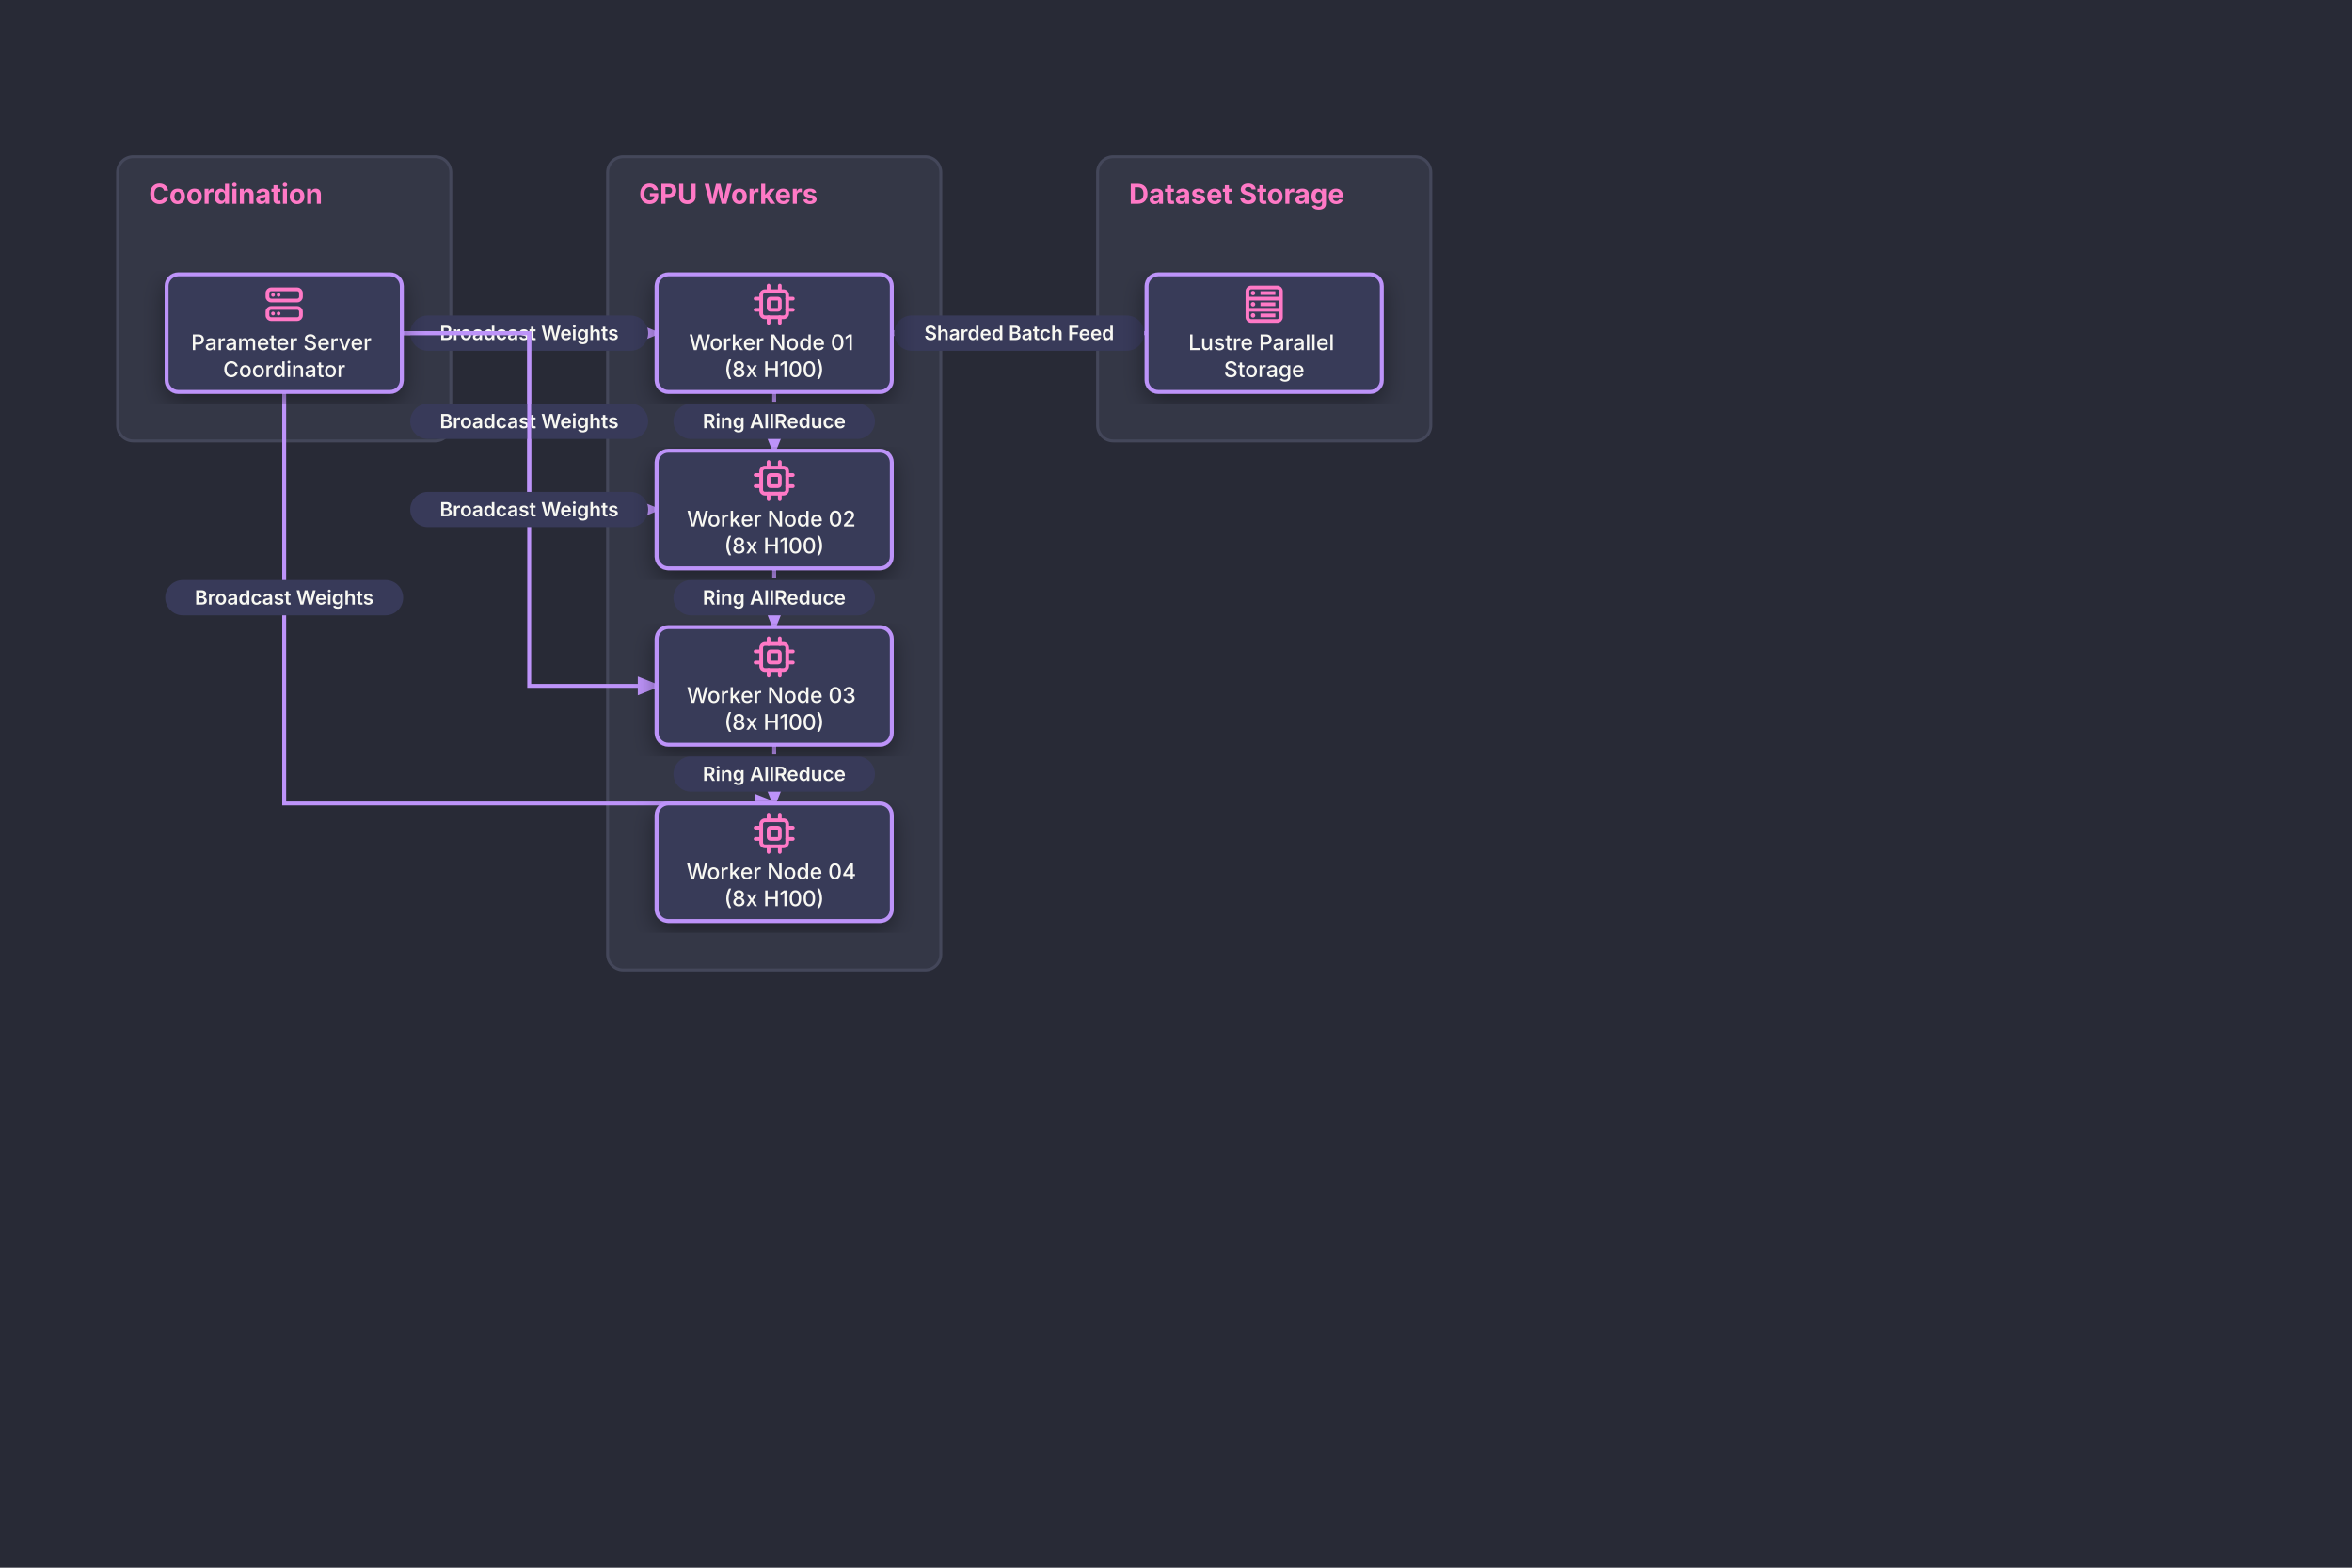
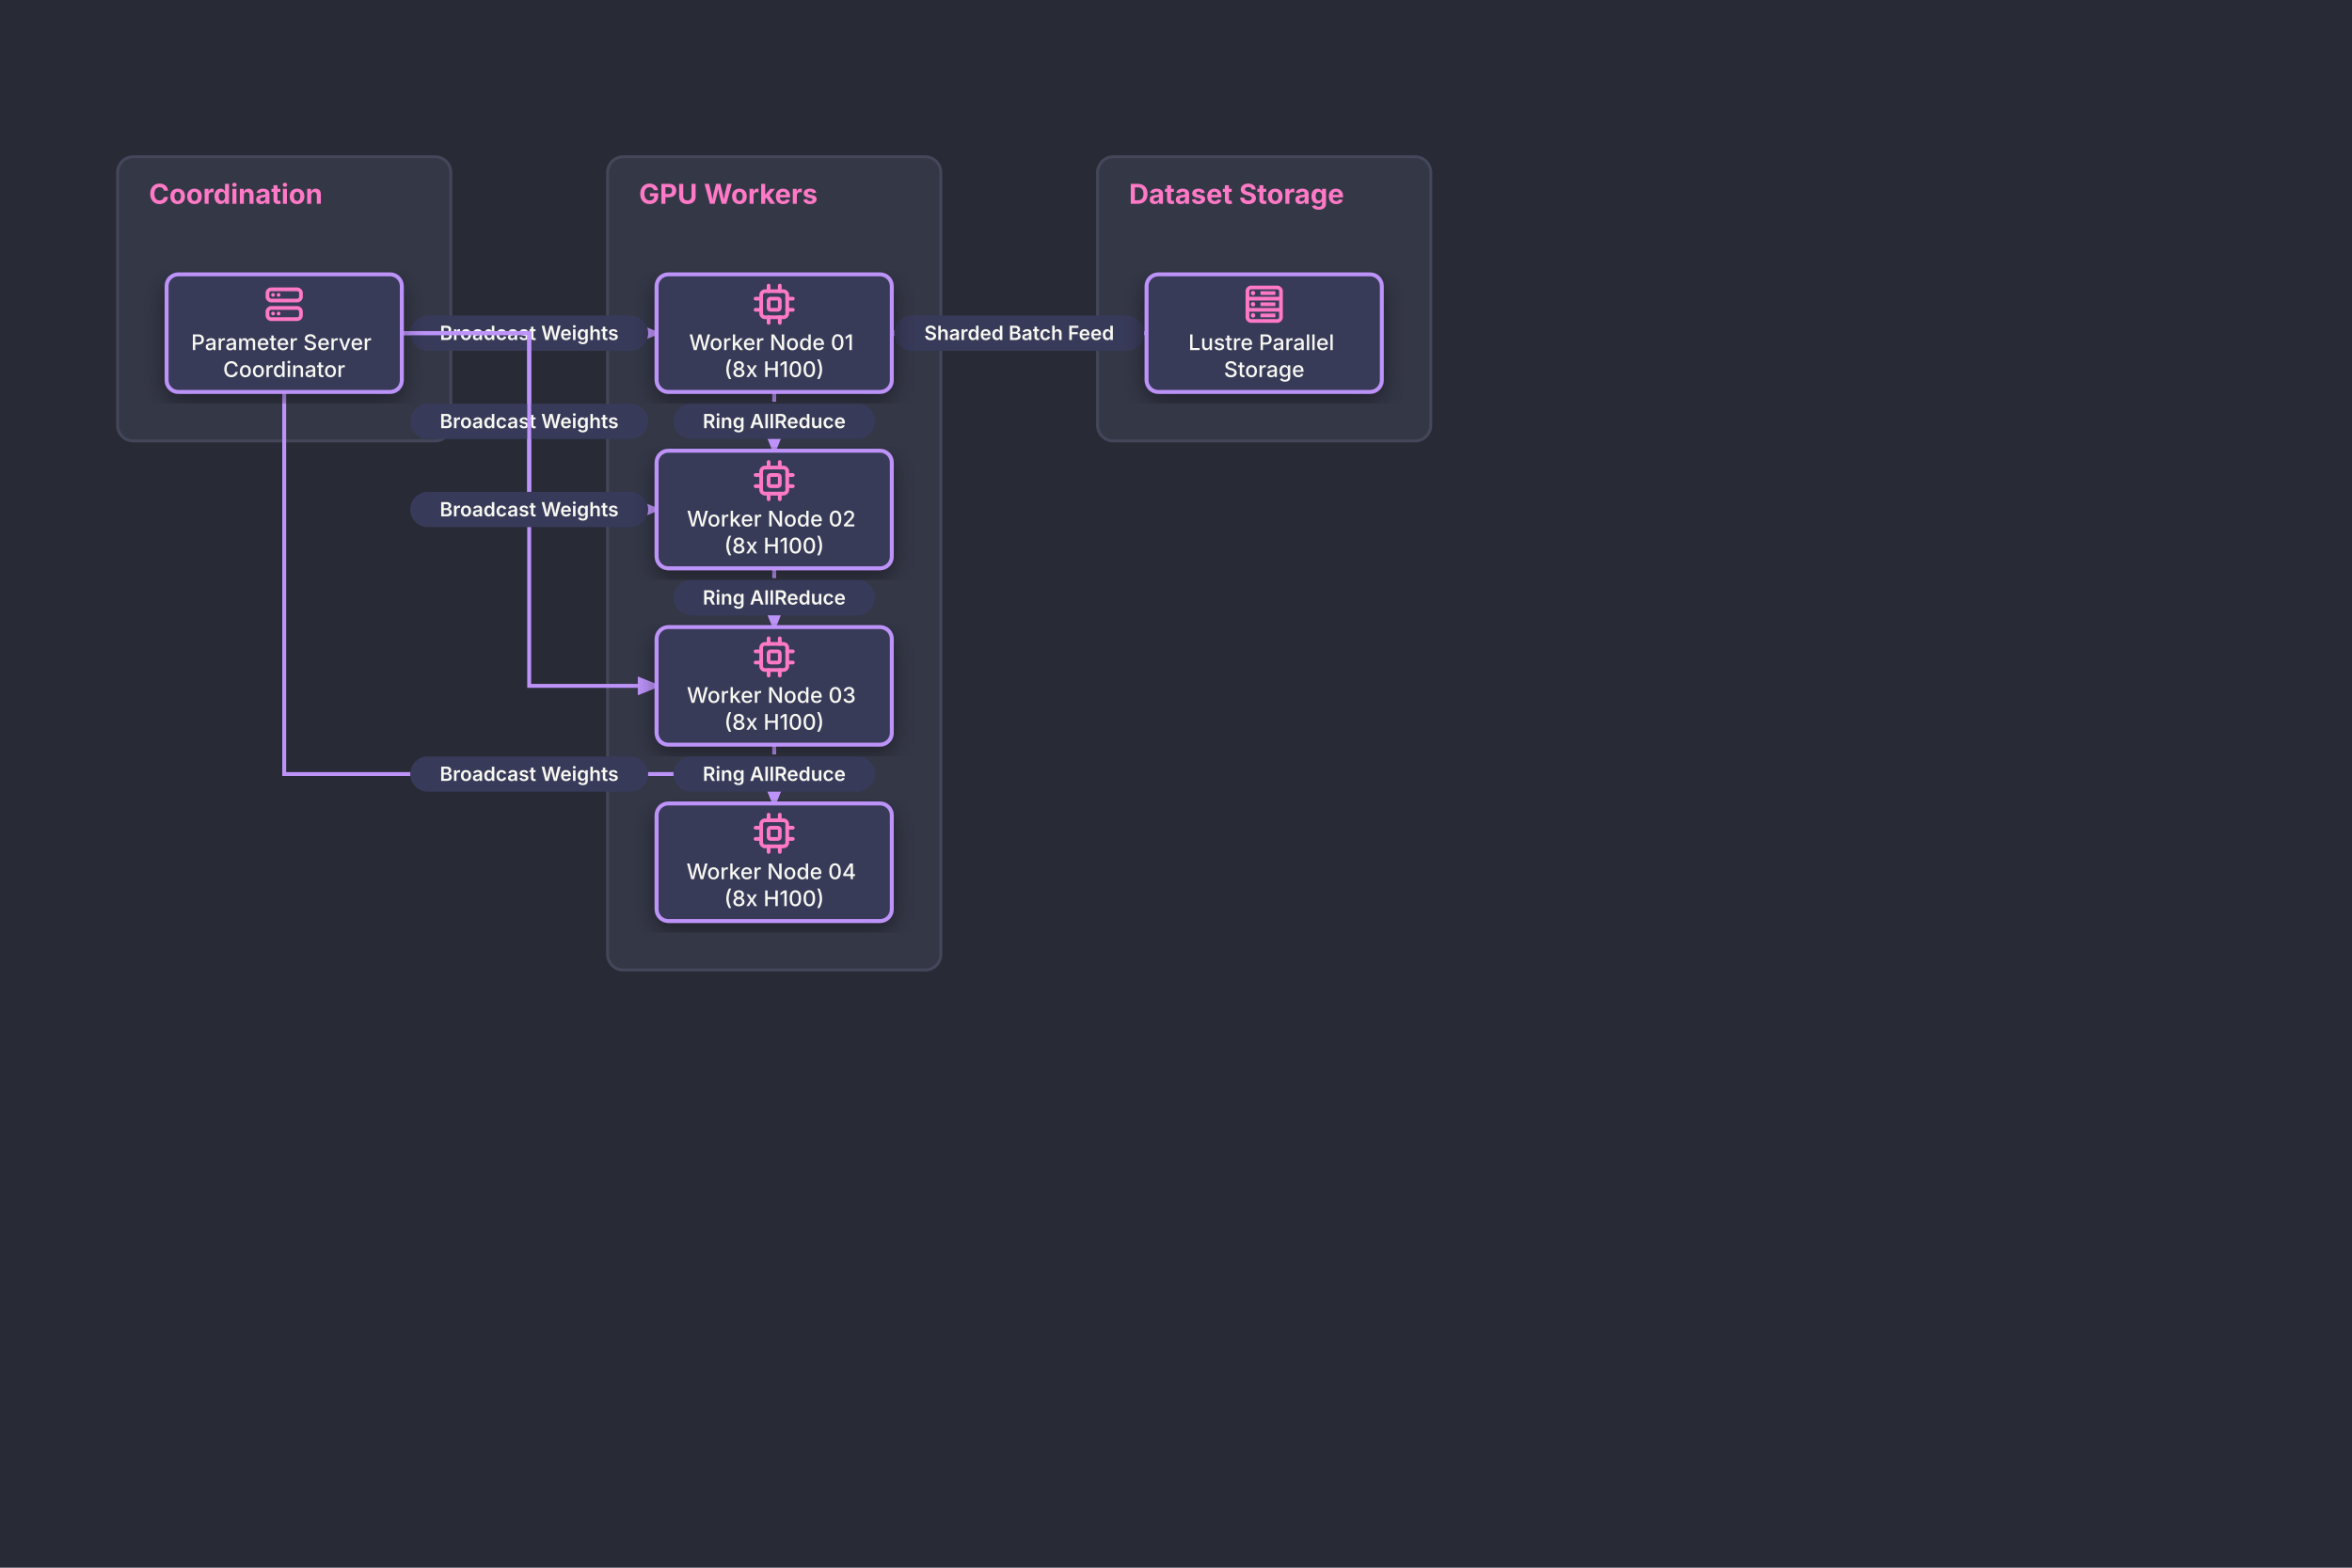
<svg xmlns="http://www.w3.org/2000/svg" viewBox="0 0 1200 800" width="1200" height="800">
  <defs>
    <marker id="arrow" viewBox="0 0 10 10" refX="8" refY="5" markerWidth="6" markerHeight="6" orient="auto-start-reverse">
      <path d="M 0 1 L 10 5 L 0 9 z" fill="#FF79C6" />
    </marker>
    <marker id="arrow-tail" viewBox="0 0 10 10" refX="2" refY="5" markerWidth="6" markerHeight="6" orient="auto">
      <path d="M 10 1 L 0 5 L 10 9 z" fill="#FF79C6" />
    </marker>
    <marker id="arrow-BD93F9" viewBox="0 0 10 10" refX="8" refY="5" markerWidth="6" markerHeight="6" orient="auto-start-reverse">
      <path d="M 0 1 L 10 5 L 0 9 z" fill="#BD93F9" />
    </marker>
    <marker id="arrow-BD93F9-tail" viewBox="0 0 10 10" refX="2" refY="5" markerWidth="6" markerHeight="6" orient="auto">
      <path d="M 10 1 L 0 5 L 10 9 z" fill="#BD93F9" />
    </marker>
    <filter id="shadow" x="-10%" y="-10%" width="120%" height="120%">
      <feDropShadow dx="0" dy="4" stdDeviation="6" flood-color="#000000" flood-opacity="0.4" />
    </filter>
  </defs>
  <rect width="100%" height="100%" fill="#282A36" />
  <g id="group_1">
    <rect x="60.0" y="80.0" width="170.0" height="145.0" rx="8" fill="#343746" stroke="#44475A" stroke-width="1.5" />
    <text x="76.0" y="104.0" fill="#FF79C6" font-family="Inter, -apple-system, BlinkMacSystemFont, 'Segoe UI', Roboto, sans-serif" font-size="14" font-weight="bold">Coordination</text>
  </g>
  <g id="group_2">
    <rect x="310.0" y="80.0" width="170.0" height="415.0" rx="8" fill="#343746" stroke="#44475A" stroke-width="1.5" />
    <text x="326.0" y="104.0" fill="#FF79C6" font-family="Inter, -apple-system, BlinkMacSystemFont, 'Segoe UI', Roboto, sans-serif" font-size="14" font-weight="bold">GPU Workers</text>
  </g>
  <g id="group_3">
    <rect x="560.0" y="80.0" width="170.0" height="145.0" rx="8" fill="#343746" stroke="#44475A" stroke-width="1.5" />
    <text x="576.0" y="104.0" fill="#FF79C6" font-family="Inter, -apple-system, BlinkMacSystemFont, 'Segoe UI', Roboto, sans-serif" font-size="14" font-weight="bold">Dataset Storage</text>
  </g>
  <path d="M 205.0 170.0 L 335.0 170.0" fill="none" stroke="#BD93F9" stroke-width="2" marker-end="url(#arrow-BD93F9)" />
  <g class="badge">
    <rect x="209.3" y="161.0" width="121.4" height="18.0" rx="9.0" fill="#383A59" />
    <text x="270.0" y="173.5" fill="#F8F8F2" font-size="10.0" font-family="Inter, -apple-system, BlinkMacSystemFont, 'Segoe UI', Roboto, sans-serif" font-weight="600" text-anchor="middle">Broadcast Weights</text>
  </g>
  <path d="M 205.0 170.0 L 270.0 170.0 L 270.0 260.0 L 335.0 260.0" fill="none" stroke="#BD93F9" stroke-width="2" marker-end="url(#arrow-BD93F9)" />
  <g class="badge">
    <rect x="209.3" y="206.0" width="121.4" height="18.0" rx="9.0" fill="#383A59" />
    <text x="270.0" y="218.5" fill="#F8F8F2" font-size="10.0" font-family="Inter, -apple-system, BlinkMacSystemFont, 'Segoe UI', Roboto, sans-serif" font-weight="600" text-anchor="middle">Broadcast Weights</text>
  </g>
  <path d="M 205.0 170.0 L 270.0 170.0 L 270.0 350.0 L 335.0 350.0" fill="none" stroke="#BD93F9" stroke-width="2" marker-end="url(#arrow-BD93F9)" />
  <g class="badge">
    <rect x="209.3" y="251.0" width="121.4" height="18.0" rx="9.0" fill="#383A59" />
    <text x="270.0" y="263.5" fill="#F8F8F2" font-size="10.0" font-family="Inter, -apple-system, BlinkMacSystemFont, 'Segoe UI', Roboto, sans-serif" font-weight="600" text-anchor="middle">Broadcast Weights</text>
  </g>
-   <path d="M 145.0 200.0 L 145.0 410.0 L 395.0 410.0" fill="none" stroke="#BD93F9" stroke-width="2" marker-end="url(#arrow-BD93F9)" />
+   <path d="M 145.0 200.0 L 145.0 395.0 L 395.0 395.0 L 395.0 410.0" fill="none" stroke="#BD93F9" stroke-width="2" marker-end="url(#arrow-BD93F9)" />
  <g class="badge">
-     <rect x="84.3" y="296.0" width="121.4" height="18.0" rx="9.0" fill="#383A59" />
-     <text x="145.0" y="308.5" fill="#F8F8F2" font-size="10.0" font-family="Inter, -apple-system, BlinkMacSystemFont, 'Segoe UI', Roboto, sans-serif" font-weight="600" text-anchor="middle">Broadcast Weights</text>
+     <rect x="209.3" y="386.0" width="121.4" height="18.0" rx="9.0" fill="#383A59" />
+     <text x="270.0" y="398.5" fill="#F8F8F2" font-size="10.0" font-family="Inter, -apple-system, BlinkMacSystemFont, 'Segoe UI', Roboto, sans-serif" font-weight="600" text-anchor="middle">Broadcast Weights</text>
  </g>
  <path d="M 395.0 200.0 L 395.0 230.0" fill="none" stroke="#BD93F9" stroke-width="2" stroke-dasharray="5,5" marker-end="url(#arrow-BD93F9)" />
  <g class="badge">
    <rect x="343.6" y="206.0" width="102.8" height="18.0" rx="9.0" fill="#383A59" />
    <text x="395.0" y="218.5" fill="#F8F8F2" font-size="10.0" font-family="Inter, -apple-system, BlinkMacSystemFont, 'Segoe UI', Roboto, sans-serif" font-weight="600" text-anchor="middle">Ring AllReduce</text>
  </g>
  <path d="M 395.0 290.0 L 395.0 320.0" fill="none" stroke="#BD93F9" stroke-width="2" stroke-dasharray="5,5" marker-end="url(#arrow-BD93F9)" />
  <g class="badge">
    <rect x="343.6" y="296.0" width="102.8" height="18.0" rx="9.0" fill="#383A59" />
    <text x="395.0" y="308.5" fill="#F8F8F2" font-size="10.0" font-family="Inter, -apple-system, BlinkMacSystemFont, 'Segoe UI', Roboto, sans-serif" font-weight="600" text-anchor="middle">Ring AllReduce</text>
  </g>
  <path d="M 395.0 380.0 L 395.0 410.0" fill="none" stroke="#BD93F9" stroke-width="2" stroke-dasharray="5,5" marker-end="url(#arrow-BD93F9)" />
  <g class="badge">
    <rect x="343.6" y="386.0" width="102.8" height="18.0" rx="9.0" fill="#383A59" />
    <text x="395.0" y="398.5" fill="#F8F8F2" font-size="10.0" font-family="Inter, -apple-system, BlinkMacSystemFont, 'Segoe UI', Roboto, sans-serif" font-weight="600" text-anchor="middle">Ring AllReduce</text>
  </g>
  <path d="M 585.0 170.0 L 455.0 170.0" fill="none" stroke="#BD93F9" stroke-width="2" marker-end="url(#arrow-BD93F9)" />
  <g class="badge">
    <rect x="456.2" y="161.0" width="127.6" height="18.0" rx="9.0" fill="#383A59" />
    <text x="520.0" y="173.5" fill="#F8F8F2" font-size="10.0" font-family="Inter, -apple-system, BlinkMacSystemFont, 'Segoe UI', Roboto, sans-serif" font-weight="600" text-anchor="middle">Sharded Batch Feed</text>
  </g>
  <g id="param_server" filter="url(#shadow)">
    <rect x="85.0" y="140.0" width="120.0" height="60.0" rx="6.0" fill="#383A59" stroke="#BD93F9" stroke-width="2.0" />
    <g class="icon icon-server" transform="translate(133.6, 143.85) scale(0.95)">
      <rect x="3" y="4" width="18" height="6" rx="2" fill="none" stroke="#FF79C6" stroke-width="2.0" />
      <rect x="3" y="14" width="18" height="6" rx="2" fill="none" stroke="#FF79C6" stroke-width="2.0" />
      <circle cx="6" cy="7" r="1" fill="#FF79C6" />
      <circle cx="9" cy="7" r="1" fill="#FF79C6" />
      <circle cx="6" cy="17" r="1" fill="#FF79C6" />
      <circle cx="9" cy="17" r="1" fill="#FF79C6" />
    </g>
    <text x="145.0" y="178.65" text-anchor="middle" fill="#F8F8F2" font-family="Inter, -apple-system, BlinkMacSystemFont, 'Segoe UI', Roboto, sans-serif" font-size="11.0" font-weight="500">
      <tspan x="145.0" dy="0">Parameter Server</tspan>
      <tspan x="145.0" dy="13.75">Coordinator</tspan>
    </text>
  </g>
  <g id="gpu1" filter="url(#shadow)">
    <rect x="335.0" y="140.0" width="120.0" height="60.0" rx="6.0" fill="#383A59" stroke="#BD93F9" stroke-width="2.0" />
    <g class="icon icon-chip" transform="translate(383.6, 143.85) scale(0.95)">
      <rect x="5" y="5" width="14" height="14" rx="2" fill="none" stroke="#FF79C6" stroke-width="2.0" />
      <rect x="9" y="9" width="6" height="6" rx="1" fill="none" stroke="#FF79C6" stroke-width="2.0" />
      <line x1="9" y1="2" x2="9" y2="5" stroke="#FF79C6" stroke-width="2.0" stroke-linecap="round" />
      <line x1="15" y1="2" x2="15" y2="5" stroke="#FF79C6" stroke-width="2.0" stroke-linecap="round" />
      <line x1="9" y1="19" x2="9" y2="22" stroke="#FF79C6" stroke-width="2.0" stroke-linecap="round" />
      <line x1="15" y1="19" x2="15" y2="22" stroke="#FF79C6" stroke-width="2.0" stroke-linecap="round" />
      <line x1="2" y1="9" x2="5" y2="9" stroke="#FF79C6" stroke-width="2.0" stroke-linecap="round" />
      <line x1="2" y1="15" x2="5" y2="15" stroke="#FF79C6" stroke-width="2.0" stroke-linecap="round" />
      <line x1="19" y1="9" x2="22" y2="9" stroke="#FF79C6" stroke-width="2.0" stroke-linecap="round" />
      <line x1="19" y1="15" x2="22" y2="15" stroke="#FF79C6" stroke-width="2.0" stroke-linecap="round" />
    </g>
    <text x="395.0" y="178.65" text-anchor="middle" fill="#F8F8F2" font-family="Inter, -apple-system, BlinkMacSystemFont, 'Segoe UI', Roboto, sans-serif" font-size="11.0" font-weight="500">
      <tspan x="395.0" dy="0">Worker Node 01</tspan>
      <tspan x="395.0" dy="13.75">(8x H100)</tspan>
    </text>
  </g>
  <g id="gpu2" filter="url(#shadow)">
    <rect x="335.0" y="230.0" width="120.0" height="60.0" rx="6.0" fill="#383A59" stroke="#BD93F9" stroke-width="2.0" />
    <g class="icon icon-chip" transform="translate(383.6, 233.85) scale(0.95)">
      <rect x="5" y="5" width="14" height="14" rx="2" fill="none" stroke="#FF79C6" stroke-width="2.0" />
      <rect x="9" y="9" width="6" height="6" rx="1" fill="none" stroke="#FF79C6" stroke-width="2.0" />
      <line x1="9" y1="2" x2="9" y2="5" stroke="#FF79C6" stroke-width="2.0" stroke-linecap="round" />
      <line x1="15" y1="2" x2="15" y2="5" stroke="#FF79C6" stroke-width="2.0" stroke-linecap="round" />
      <line x1="9" y1="19" x2="9" y2="22" stroke="#FF79C6" stroke-width="2.0" stroke-linecap="round" />
      <line x1="15" y1="19" x2="15" y2="22" stroke="#FF79C6" stroke-width="2.0" stroke-linecap="round" />
      <line x1="2" y1="9" x2="5" y2="9" stroke="#FF79C6" stroke-width="2.0" stroke-linecap="round" />
      <line x1="2" y1="15" x2="5" y2="15" stroke="#FF79C6" stroke-width="2.0" stroke-linecap="round" />
      <line x1="19" y1="9" x2="22" y2="9" stroke="#FF79C6" stroke-width="2.0" stroke-linecap="round" />
      <line x1="19" y1="15" x2="22" y2="15" stroke="#FF79C6" stroke-width="2.0" stroke-linecap="round" />
    </g>
    <text x="395.0" y="268.65" text-anchor="middle" fill="#F8F8F2" font-family="Inter, -apple-system, BlinkMacSystemFont, 'Segoe UI', Roboto, sans-serif" font-size="11.0" font-weight="500">
      <tspan x="395.0" dy="0">Worker Node 02</tspan>
      <tspan x="395.0" dy="13.75">(8x H100)</tspan>
    </text>
  </g>
  <g id="gpu3" filter="url(#shadow)">
    <rect x="335.0" y="320.0" width="120.0" height="60.0" rx="6.0" fill="#383A59" stroke="#BD93F9" stroke-width="2.0" />
    <g class="icon icon-chip" transform="translate(383.6, 323.85) scale(0.95)">
      <rect x="5" y="5" width="14" height="14" rx="2" fill="none" stroke="#FF79C6" stroke-width="2.0" />
      <rect x="9" y="9" width="6" height="6" rx="1" fill="none" stroke="#FF79C6" stroke-width="2.0" />
      <line x1="9" y1="2" x2="9" y2="5" stroke="#FF79C6" stroke-width="2.0" stroke-linecap="round" />
      <line x1="15" y1="2" x2="15" y2="5" stroke="#FF79C6" stroke-width="2.0" stroke-linecap="round" />
      <line x1="9" y1="19" x2="9" y2="22" stroke="#FF79C6" stroke-width="2.0" stroke-linecap="round" />
      <line x1="15" y1="19" x2="15" y2="22" stroke="#FF79C6" stroke-width="2.0" stroke-linecap="round" />
      <line x1="2" y1="9" x2="5" y2="9" stroke="#FF79C6" stroke-width="2.0" stroke-linecap="round" />
      <line x1="2" y1="15" x2="5" y2="15" stroke="#FF79C6" stroke-width="2.0" stroke-linecap="round" />
      <line x1="19" y1="9" x2="22" y2="9" stroke="#FF79C6" stroke-width="2.0" stroke-linecap="round" />
      <line x1="19" y1="15" x2="22" y2="15" stroke="#FF79C6" stroke-width="2.0" stroke-linecap="round" />
    </g>
    <text x="395.0" y="358.65" text-anchor="middle" fill="#F8F8F2" font-family="Inter, -apple-system, BlinkMacSystemFont, 'Segoe UI', Roboto, sans-serif" font-size="11.0" font-weight="500">
      <tspan x="395.0" dy="0">Worker Node 03</tspan>
      <tspan x="395.0" dy="13.75">(8x H100)</tspan>
    </text>
  </g>
  <g id="gpu4" filter="url(#shadow)">
    <rect x="335.0" y="410.0" width="120.0" height="60.0" rx="6.0" fill="#383A59" stroke="#BD93F9" stroke-width="2.0" />
    <g class="icon icon-chip" transform="translate(383.6, 413.85) scale(0.95)">
      <rect x="5" y="5" width="14" height="14" rx="2" fill="none" stroke="#FF79C6" stroke-width="2.0" />
      <rect x="9" y="9" width="6" height="6" rx="1" fill="none" stroke="#FF79C6" stroke-width="2.0" />
      <line x1="9" y1="2" x2="9" y2="5" stroke="#FF79C6" stroke-width="2.0" stroke-linecap="round" />
      <line x1="15" y1="2" x2="15" y2="5" stroke="#FF79C6" stroke-width="2.0" stroke-linecap="round" />
      <line x1="9" y1="19" x2="9" y2="22" stroke="#FF79C6" stroke-width="2.0" stroke-linecap="round" />
      <line x1="15" y1="19" x2="15" y2="22" stroke="#FF79C6" stroke-width="2.0" stroke-linecap="round" />
      <line x1="2" y1="9" x2="5" y2="9" stroke="#FF79C6" stroke-width="2.0" stroke-linecap="round" />
      <line x1="2" y1="15" x2="5" y2="15" stroke="#FF79C6" stroke-width="2.0" stroke-linecap="round" />
      <line x1="19" y1="9" x2="22" y2="9" stroke="#FF79C6" stroke-width="2.0" stroke-linecap="round" />
      <line x1="19" y1="15" x2="22" y2="15" stroke="#FF79C6" stroke-width="2.0" stroke-linecap="round" />
    </g>
    <text x="395.0" y="448.65" text-anchor="middle" fill="#F8F8F2" font-family="Inter, -apple-system, BlinkMacSystemFont, 'Segoe UI', Roboto, sans-serif" font-size="11.0" font-weight="500">
      <tspan x="395.0" dy="0">Worker Node 04</tspan>
      <tspan x="395.0" dy="13.75">(8x H100)</tspan>
    </text>
  </g>
  <g id="lustre" filter="url(#shadow)">
    <rect x="585.0" y="140.0" width="120.0" height="60.0" rx="6.0" fill="#383A59" stroke="#BD93F9" stroke-width="2.0" />
    <g class="icon icon-storage_array" transform="translate(633.6, 143.85) scale(0.95)">
      <rect x="3" y="3" width="18" height="18" rx="2" fill="none" stroke="#FF79C6" stroke-width="2.0" />
      <line x1="3" y1="9" x2="21" y2="9" stroke="#FF79C6" stroke-width="2.0" />
      <line x1="3" y1="15" x2="21" y2="15" stroke="#FF79C6" stroke-width="2.0" />
      <circle cx="6" cy="6" r="1.2" fill="#FF79C6" />
      <circle cx="6" cy="12" r="1.2" fill="#FF79C6" />
      <circle cx="6" cy="18" r="1.2" fill="#FF79C6" />
      <line x1="10" y1="6" x2="18" y2="6" stroke="#FF79C6" stroke-width="2.0" />
      <line x1="10" y1="12" x2="18" y2="12" stroke="#FF79C6" stroke-width="2.0" />
      <line x1="10" y1="18" x2="18" y2="18" stroke="#FF79C6" stroke-width="2.0" />
    </g>
    <text x="645.0" y="178.65" text-anchor="middle" fill="#F8F8F2" font-family="Inter, -apple-system, BlinkMacSystemFont, 'Segoe UI', Roboto, sans-serif" font-size="11.0" font-weight="500">
      <tspan x="645.0" dy="0">Lustre Parallel</tspan>
      <tspan x="645.0" dy="13.75">Storage</tspan>
    </text>
  </g>
</svg>
